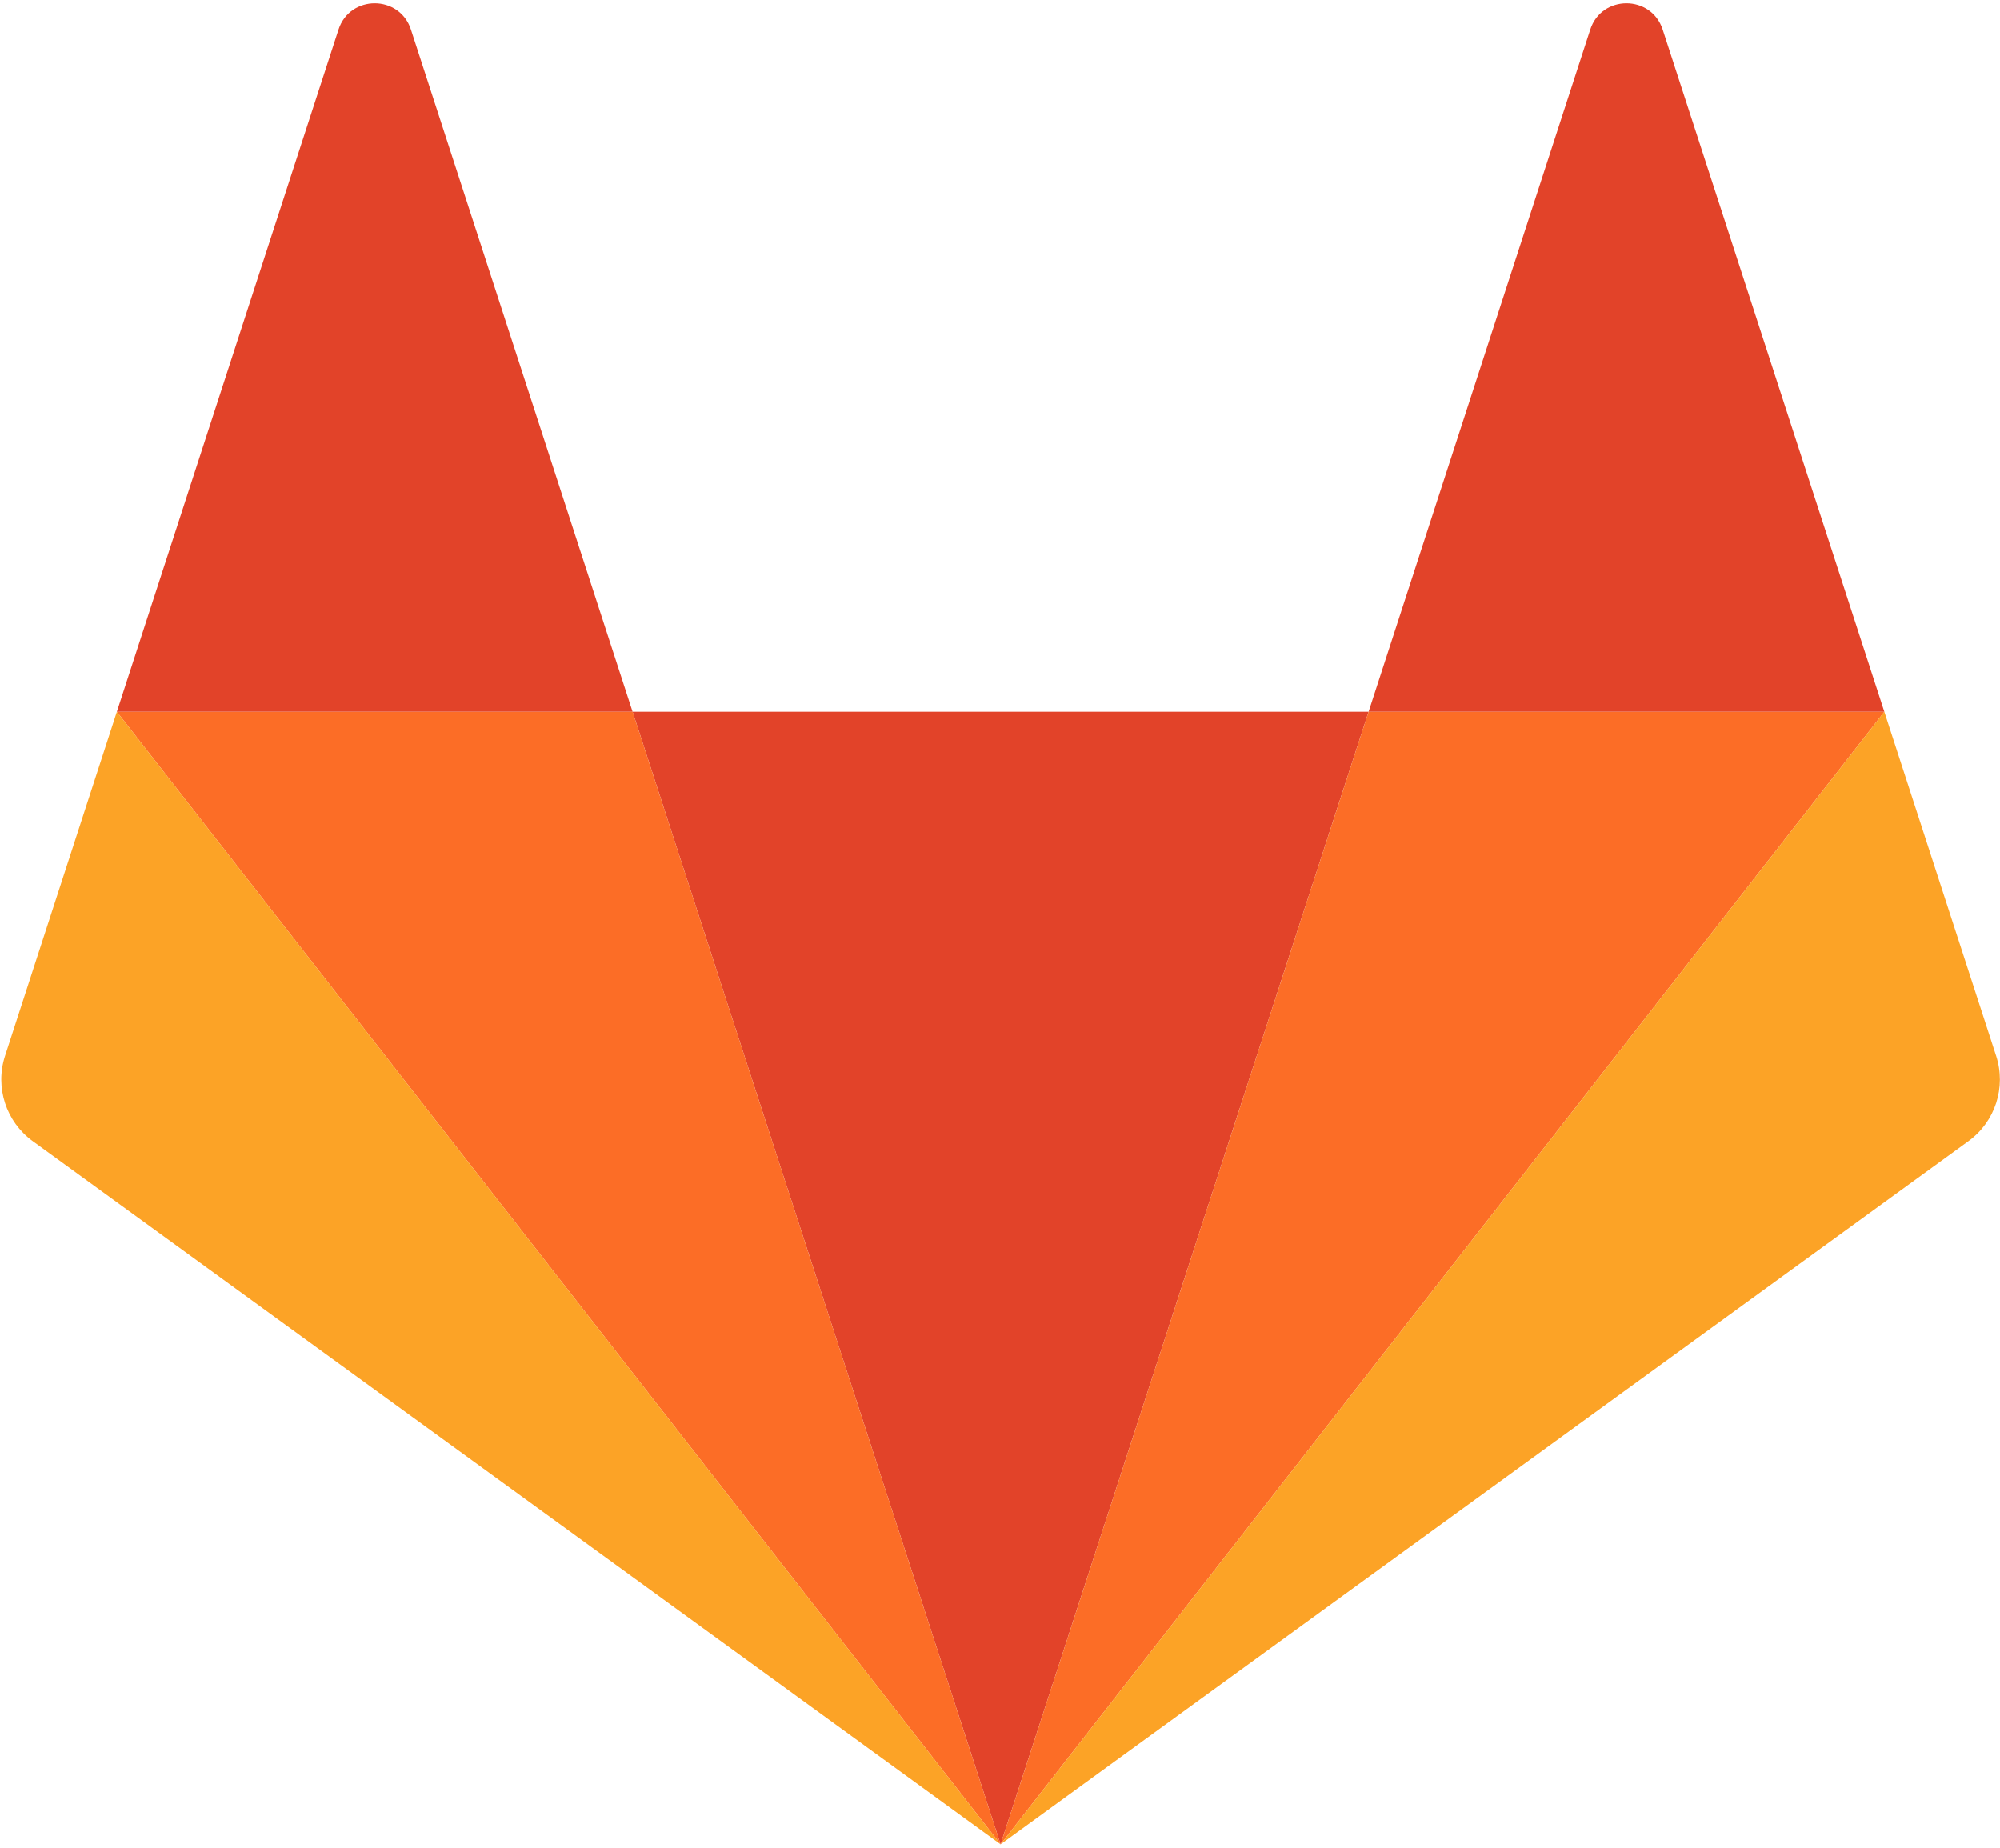
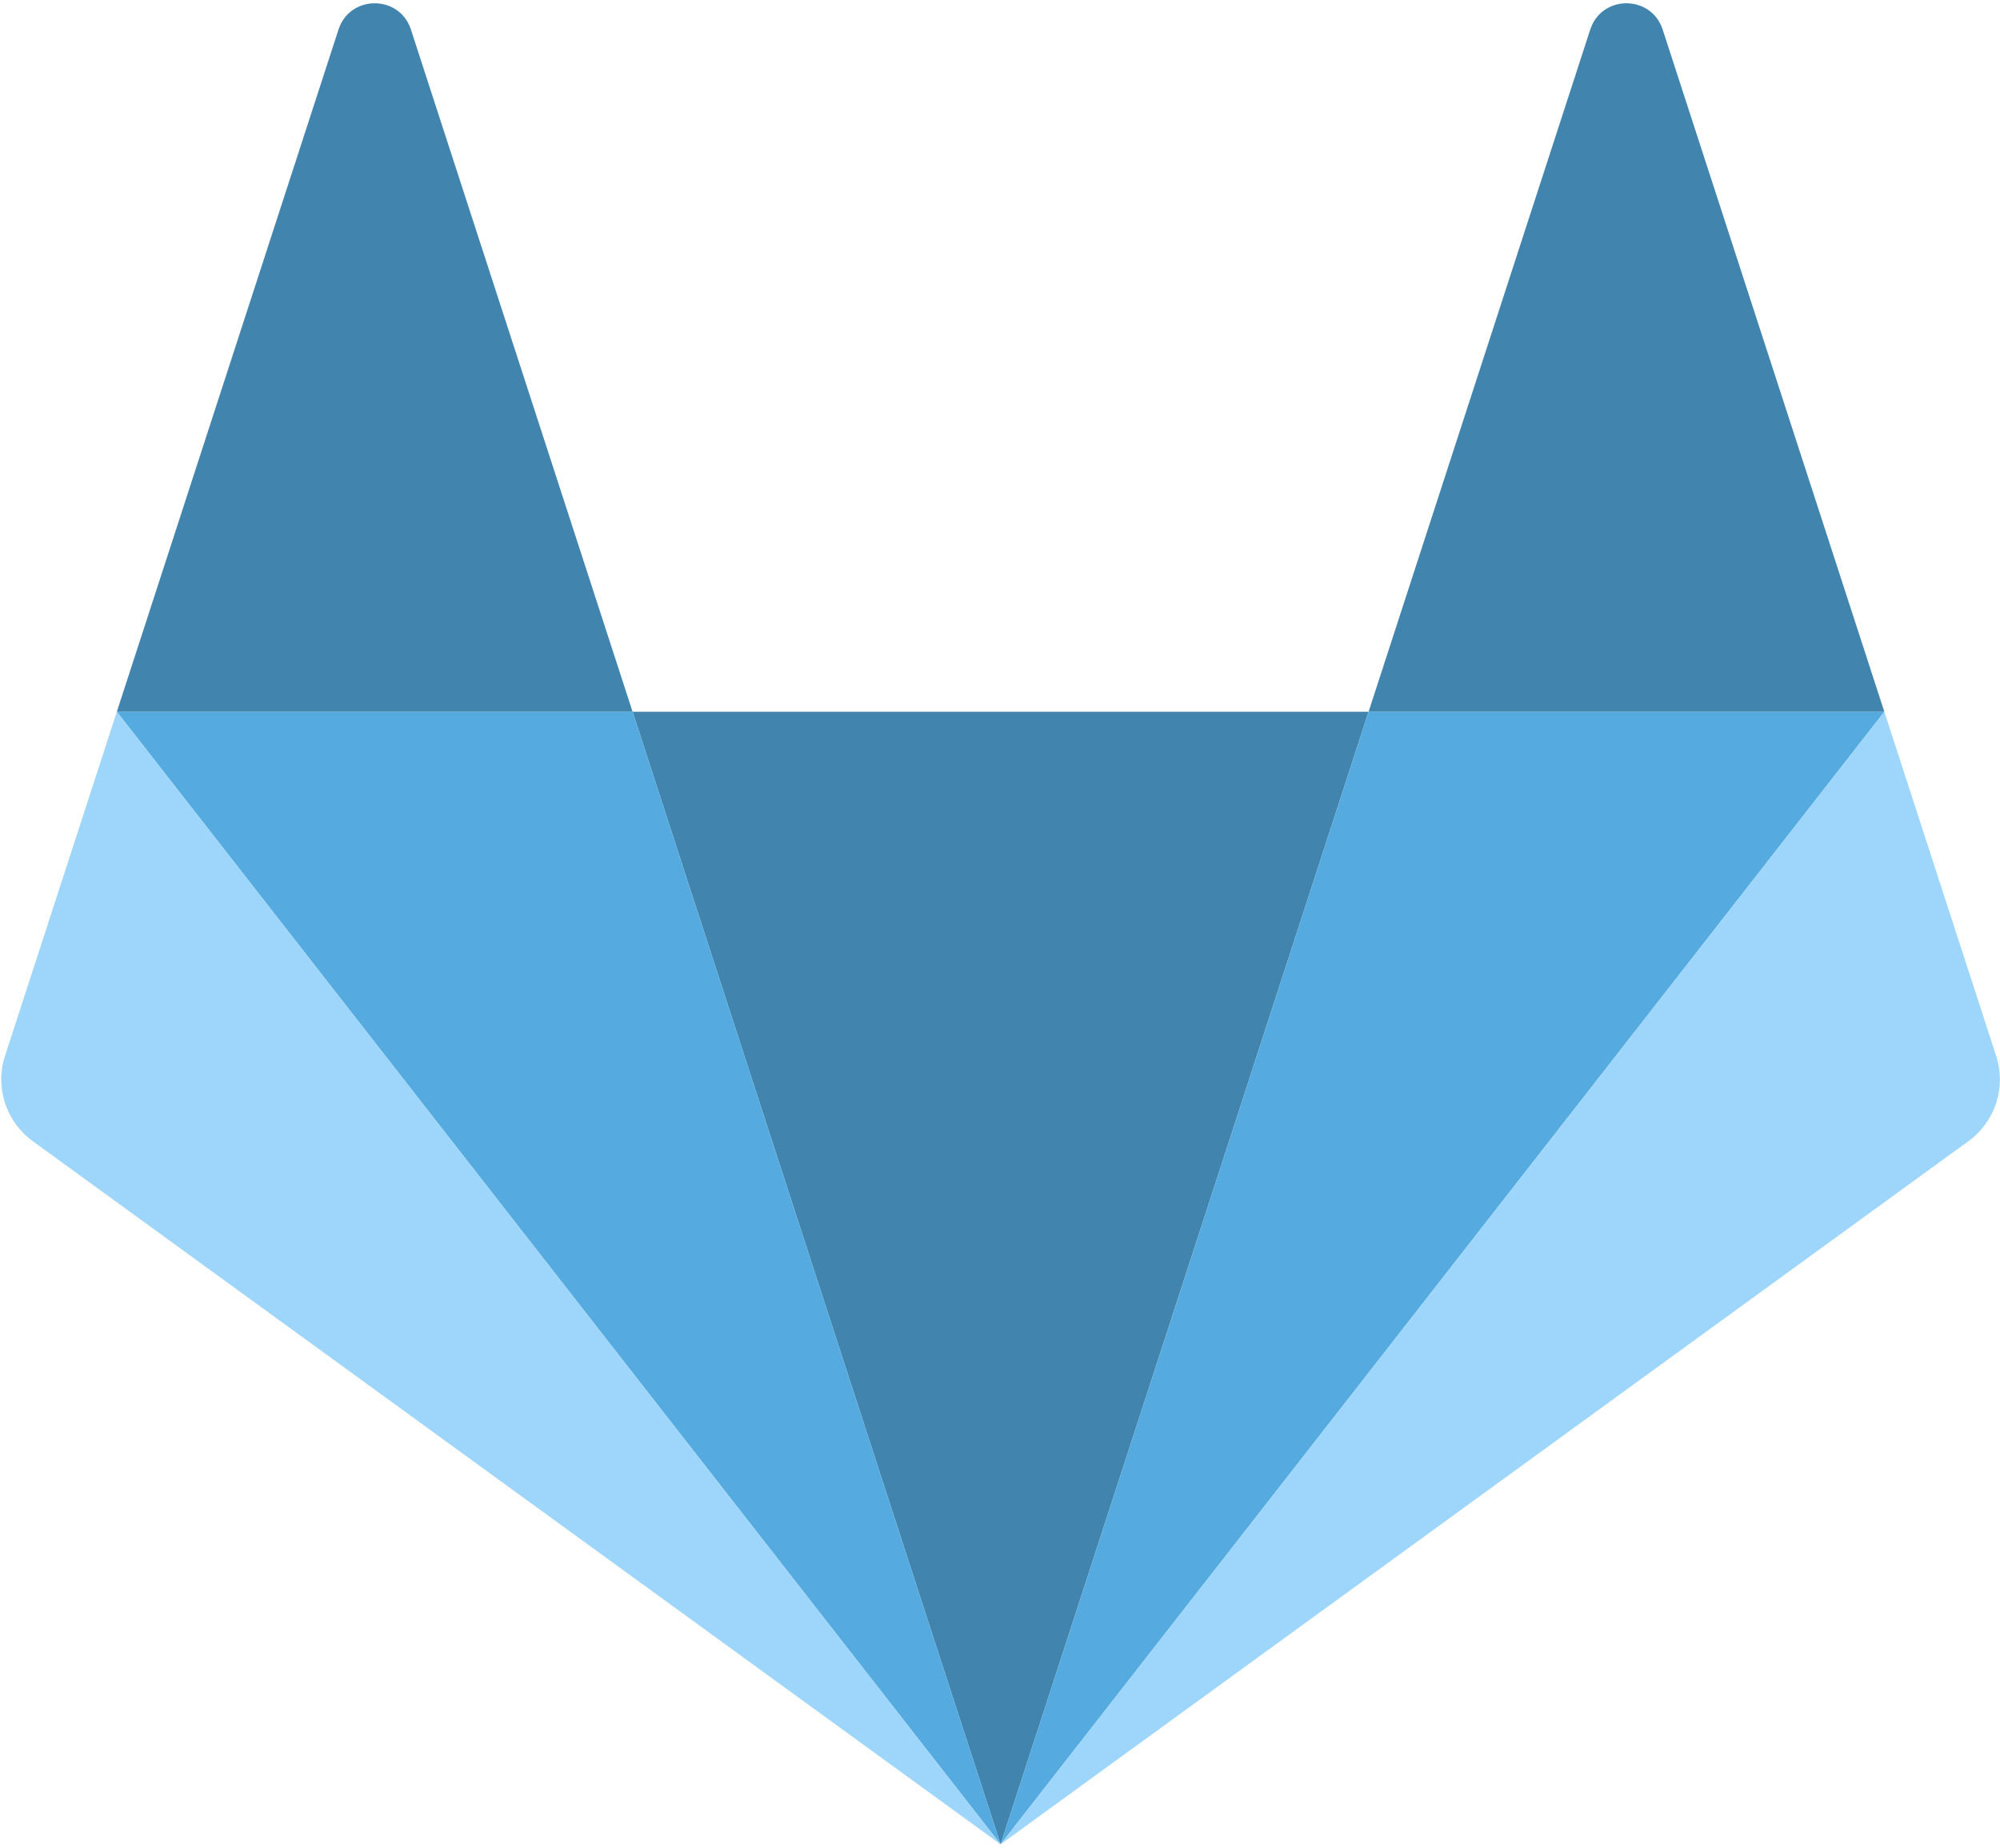
<svg xmlns="http://www.w3.org/2000/svg" width="210px" height="194px" viewBox="0 0 210 194" version="1.1">
  <style>
-         .dark { fill: #E24329}
-         .medium { fill: #FC6D26}
-         .light { fill: #FCA326}
+         .dark { fill: #4184AD}
+         .medium { fill: #55ABE0}
+         .light { fill: #9DD6FA}
    </style>
  <g id="Page-1" stroke="none" stroke-width="1" fill="none" fill-rule="evenodd">
    <g id="Fill-1-+-Group-24">
      <g id="Group-24">
        <g id="Group">
          <path d="M105.061,193.655 L105.061,193.655 L143.701,74.734 L66.421,74.734 L105.061,193.655 L105.061,193.655 Z" id="Fill-4" class="dark" />
          <path id="Fill-6" class="medium" />
          <path d="M105.061,193.655 L66.421,74.734 L12.268,74.734 L105.061,193.655 Z" id="Fill-8" class="medium" />
          <path id="Fill-10" class="medium" />
          <path d="M12.268,74.734 L12.268,74.734 L0.526,110.873 C-0.544,114.169 0.628,117.78 3.433,119.817 L105.061,193.655 L12.268,74.734 Z" id="Fill-12" class="light" />
          <path id="Fill-14" class="medium" />
          <path d="M12.268,74.734 L66.421,74.734 L43.148,3.109 C41.952,-0.577 36.737,-0.576 35.541,3.109 L12.268,74.734 Z" id="Fill-16" class="dark" />
          <path d="M105.061,193.655 L143.701,74.734 L197.854,74.734 L105.061,193.655 Z" id="Fill-18" class="medium" />
          <path d="M197.854,74.734 L197.854,74.734 L209.596,110.873 C210.667,114.169 209.494,117.78 206.69,119.817 L105.061,193.655 L197.854,74.734 Z" id="Fill-20" class="light" />
          <path d="M197.854,74.734 L143.701,74.734 L166.974,3.109 C168.171,-0.577 173.385,-0.576 174.582,3.109 L197.854,74.734 Z" id="Fill-22" class="dark" />
        </g>
      </g>
    </g>
  </g>
</svg>
